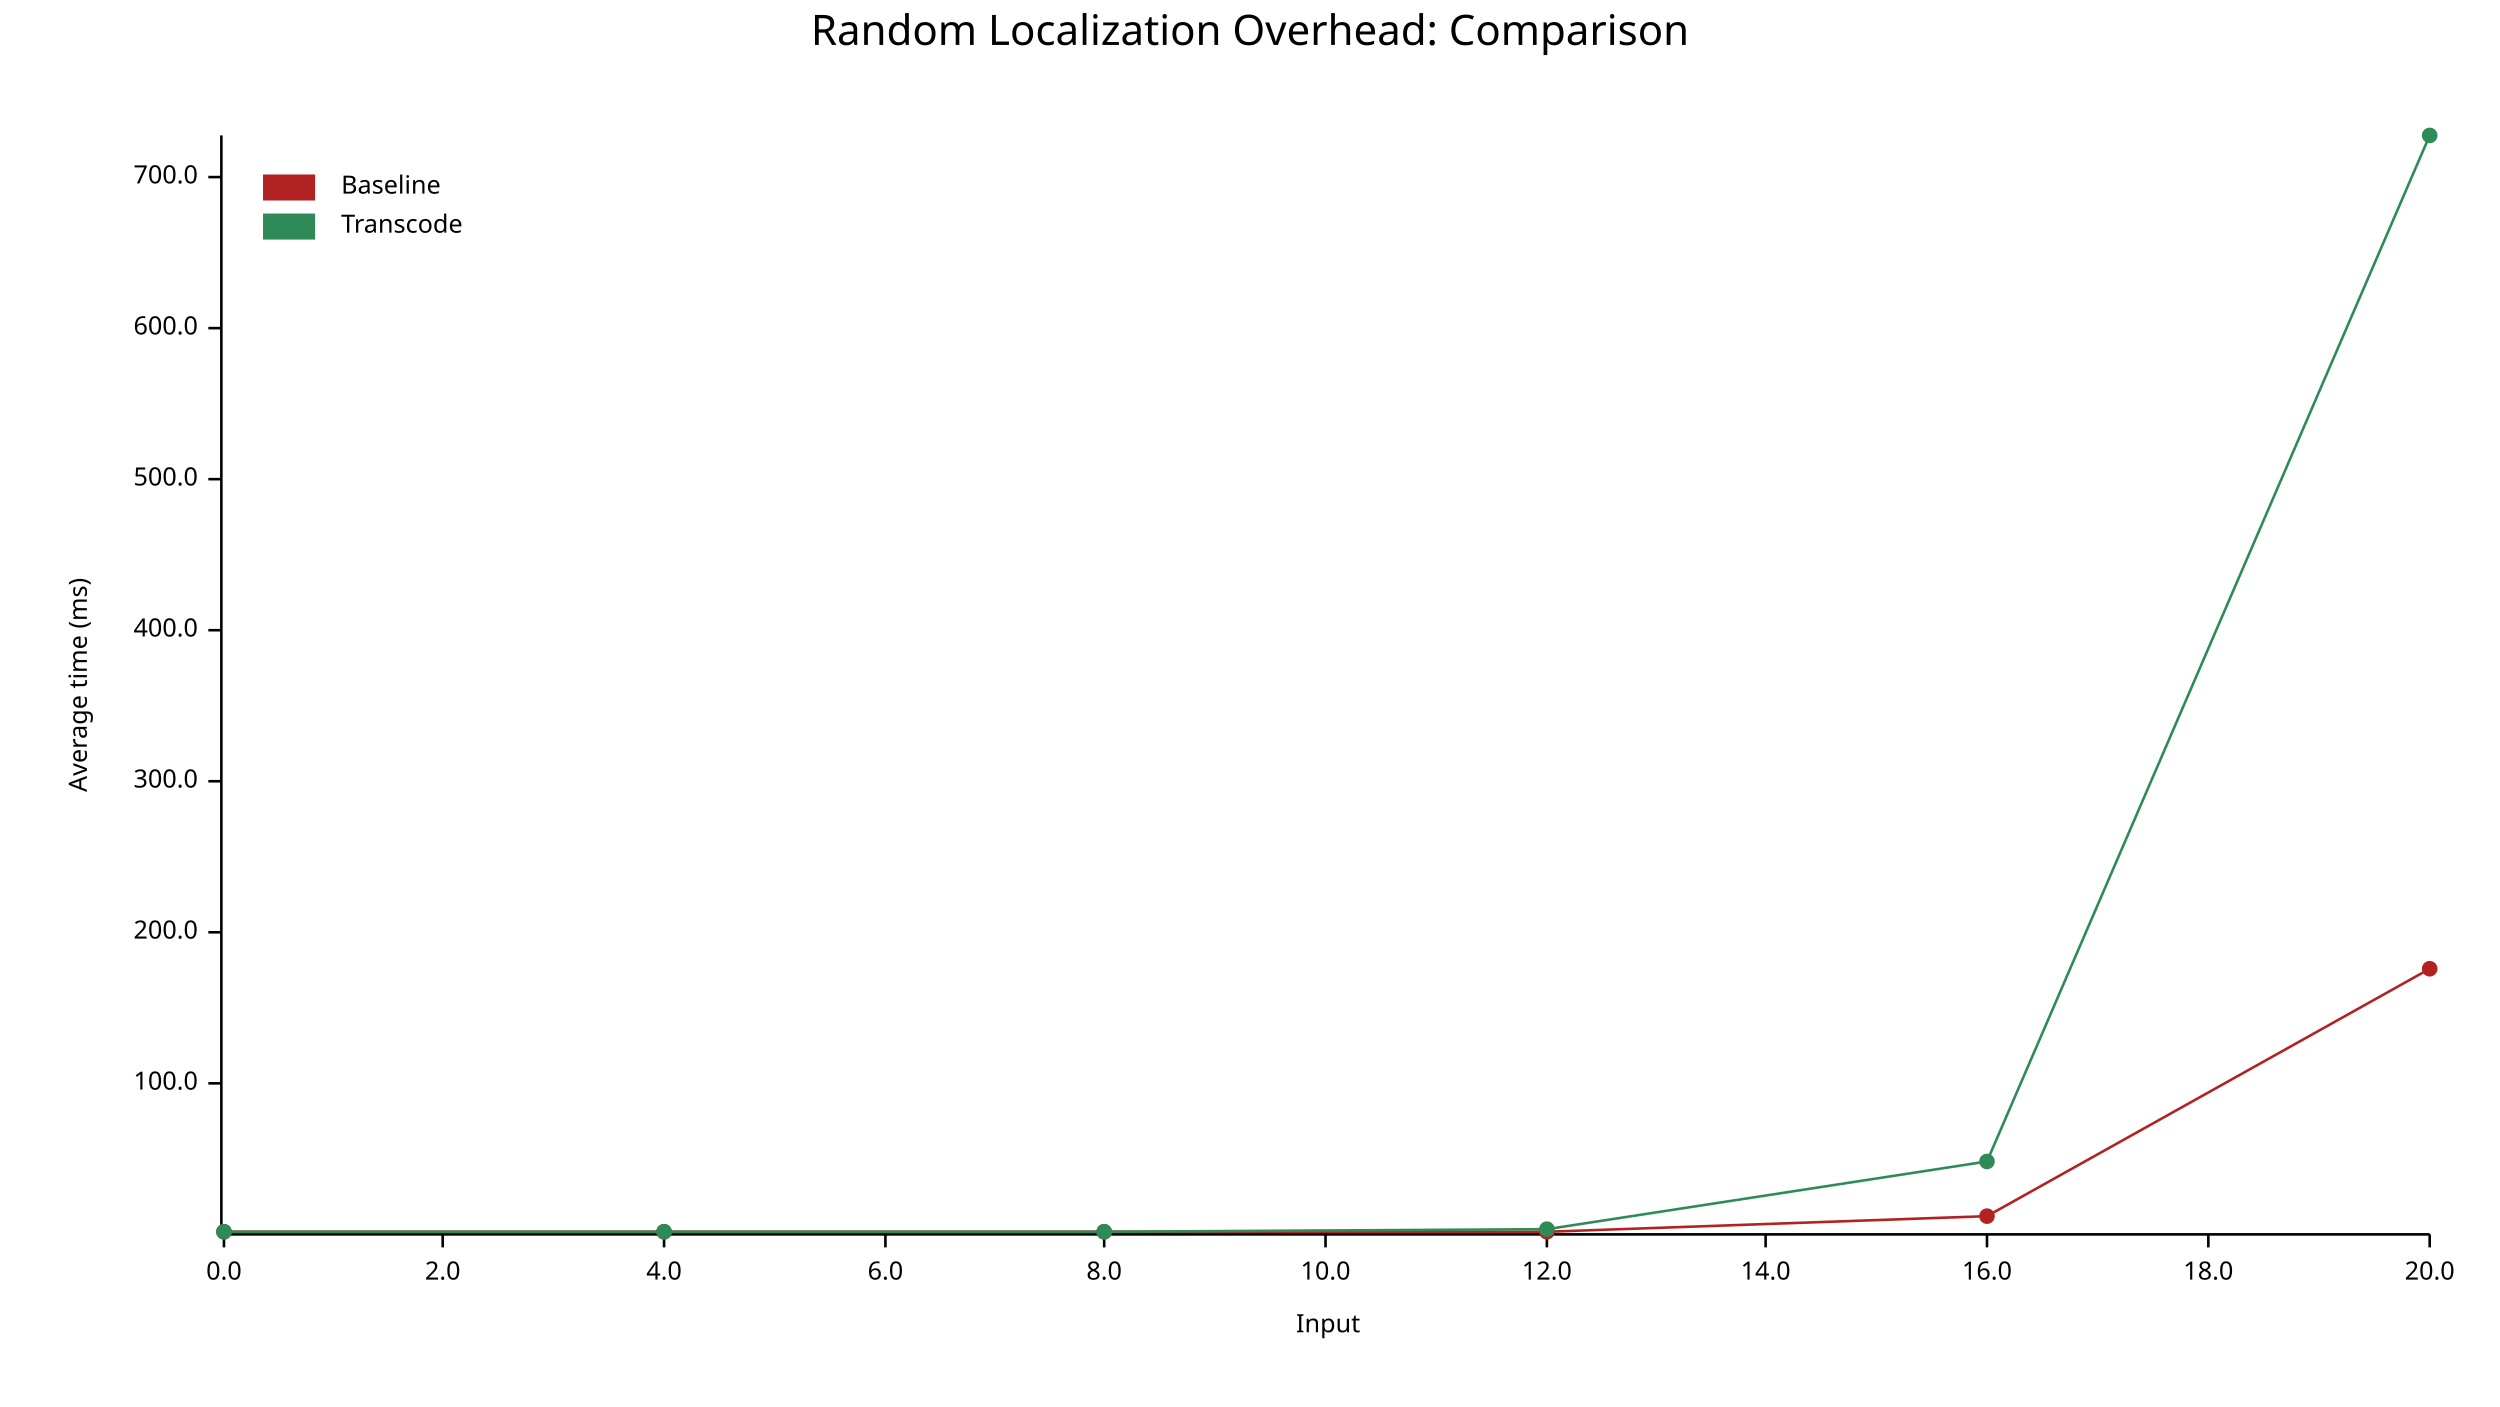
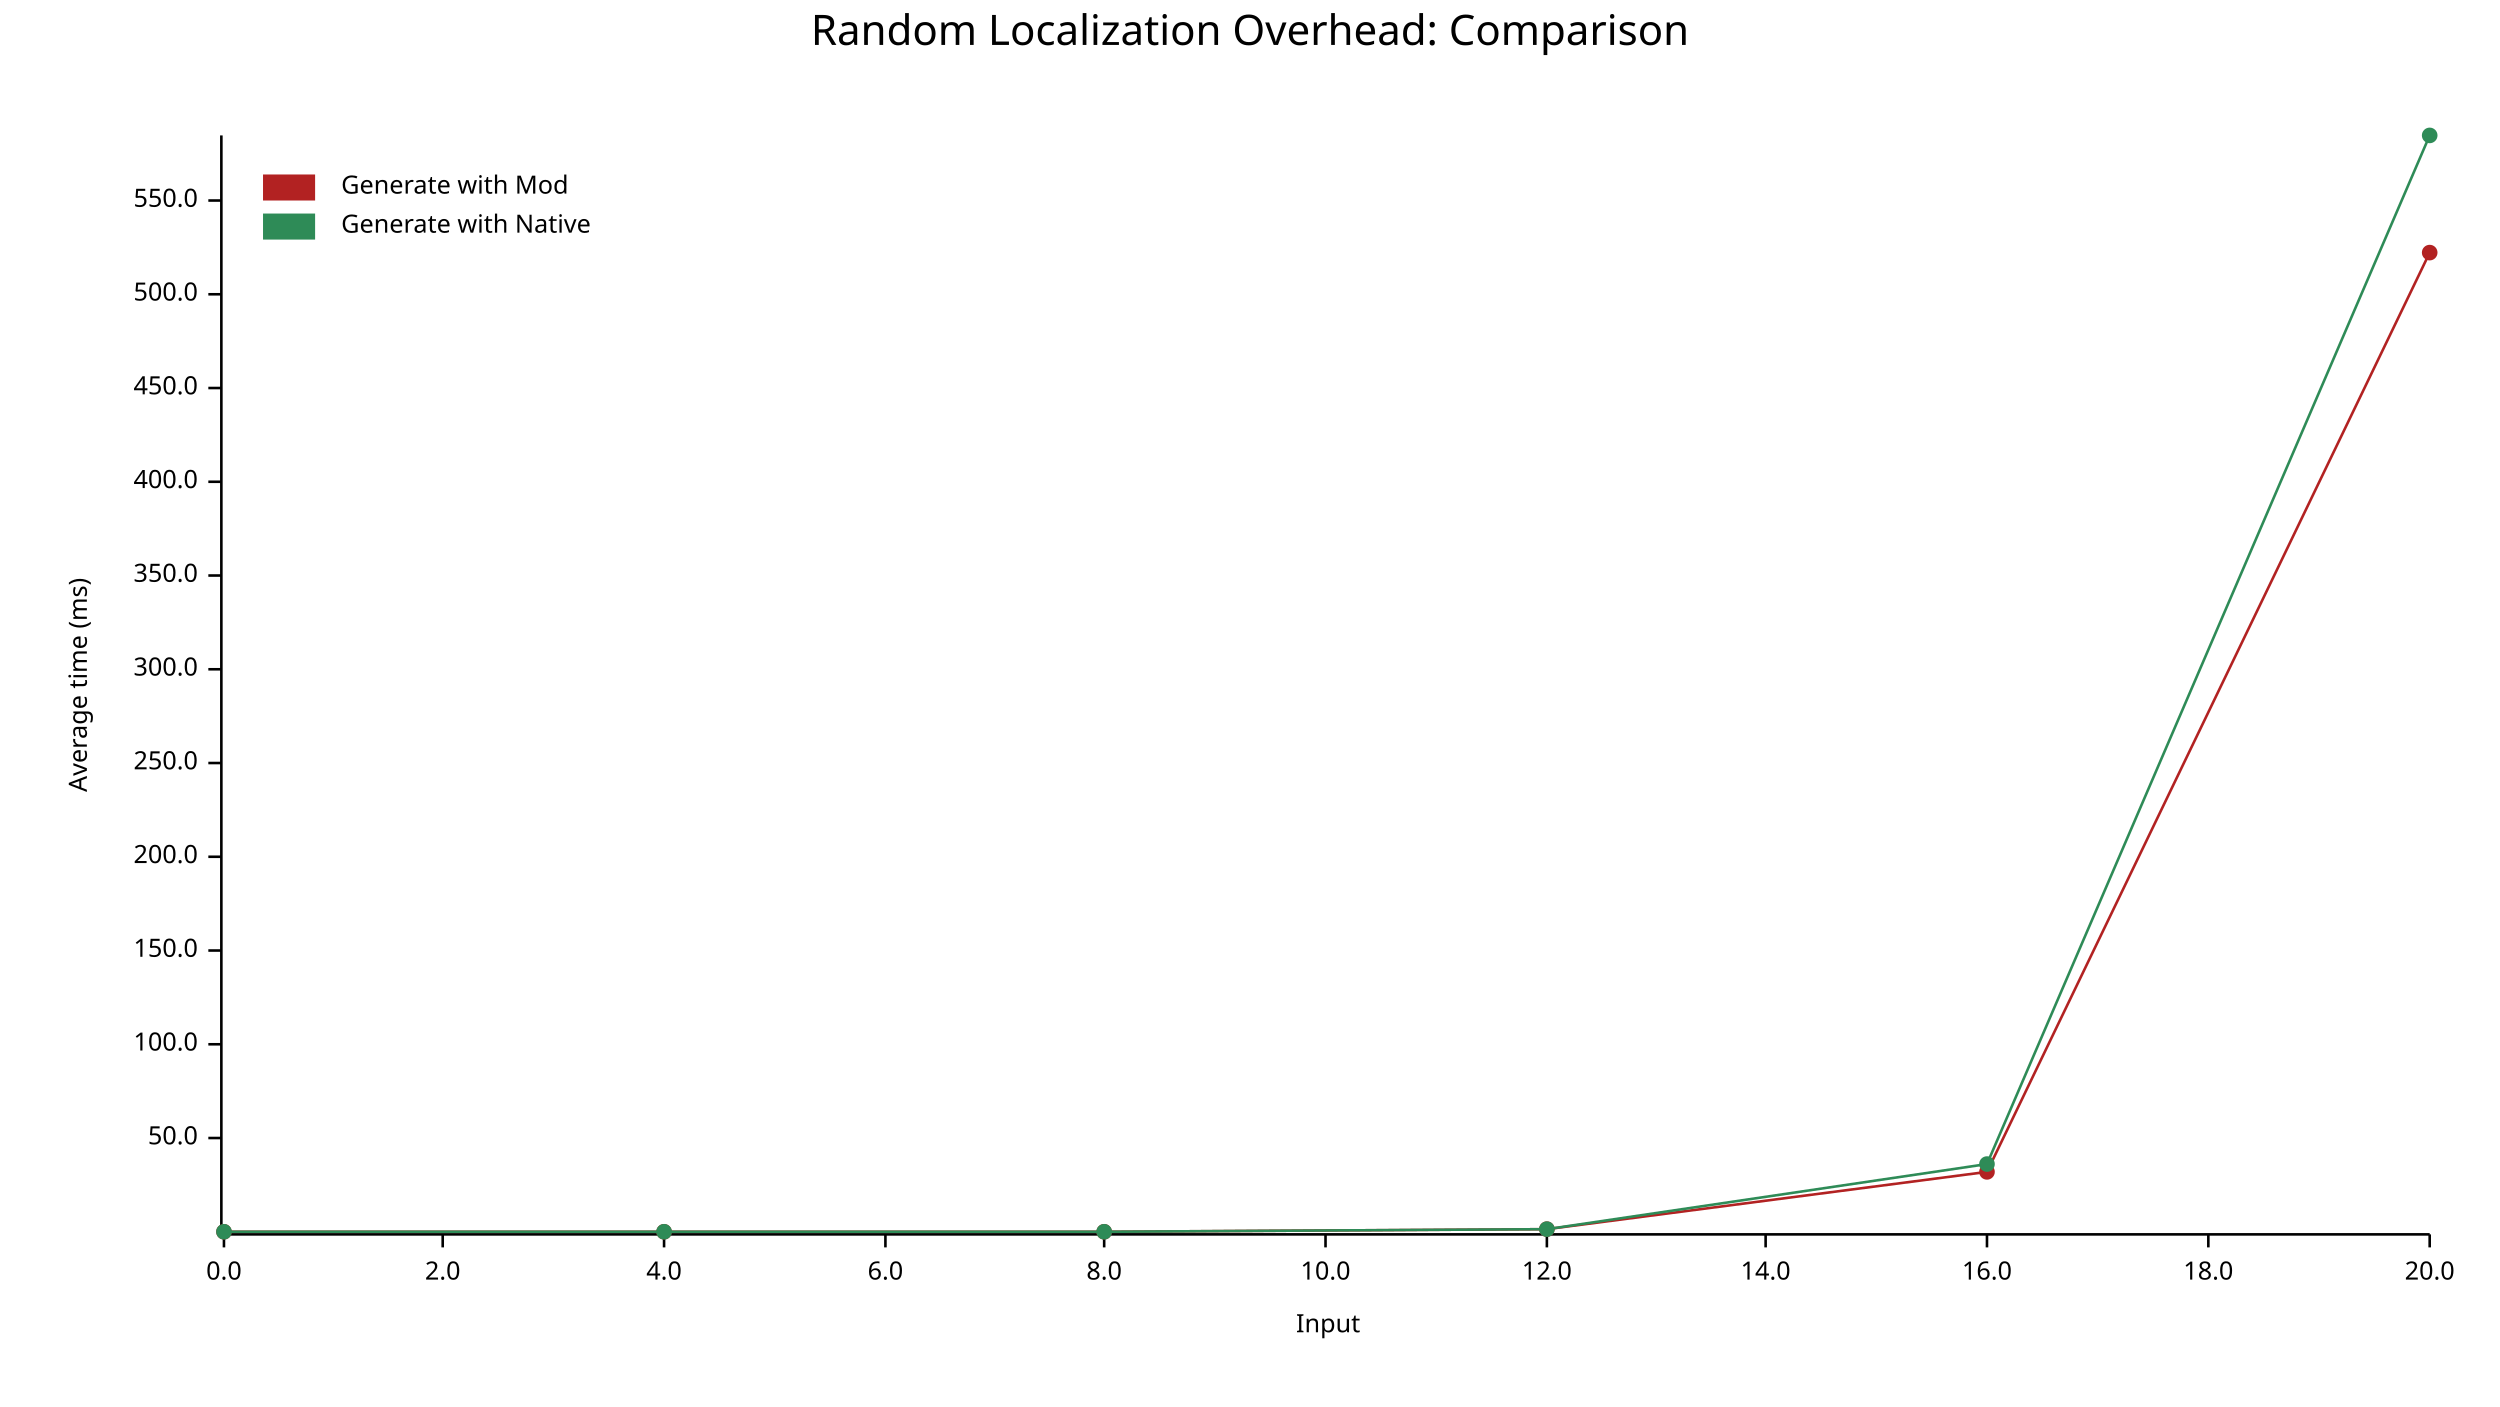
<svg xmlns="http://www.w3.org/2000/svg" width="960" height="540" viewBox="0 0 960 540">
  <text x="480" y="5" dy="0.76em" text-anchor="middle" font-family="sans-serif" font-size="16.129" opacity="1" fill="#000000">
Random Localization Overhead: Comparison
</text>
  <text x="26" y="263" dy="0.76em" text-anchor="middle" font-family="sans-serif" font-size="9.677" opacity="1" fill="#000000" transform="rotate(270, 26, 263)">
Average time (ms)
</text>
  <text x="510" y="514" dy="-0.5ex" text-anchor="middle" font-family="sans-serif" font-size="9.677" opacity="1" fill="#000000">
Input
</text>
  <polyline fill="none" opacity="1" stroke="#000000" stroke-width="1" points="85,52 85,473 " />
-   <text x="76" y="416" dy="0.5ex" text-anchor="end" font-family="sans-serif" font-size="9.677" opacity="1" fill="#000000">
+   <text x="76" y="437" dy="0.5ex" text-anchor="end" font-family="sans-serif" font-size="9.677" opacity="1" fill="#000000">
+ 50.0
+ </text>
+   <polyline fill="none" opacity="1" stroke="#000000" stroke-width="1" points="80,437 85,437 " />
+   <text x="76" y="401" dy="0.5ex" text-anchor="end" font-family="sans-serif" font-size="9.677" opacity="1" fill="#000000">
100.0
</text>
-   <polyline fill="none" opacity="1" stroke="#000000" stroke-width="1" points="80,416 85,416 " />
-   <text x="76" y="358" dy="0.5ex" text-anchor="end" font-family="sans-serif" font-size="9.677" opacity="1" fill="#000000">
+   <polyline fill="none" opacity="1" stroke="#000000" stroke-width="1" points="80,401 85,401 " />
+   <text x="76" y="365" dy="0.5ex" text-anchor="end" font-family="sans-serif" font-size="9.677" opacity="1" fill="#000000">
+ 150.0
+ </text>
+   <polyline fill="none" opacity="1" stroke="#000000" stroke-width="1" points="80,365 85,365 " />
+   <text x="76" y="329" dy="0.5ex" text-anchor="end" font-family="sans-serif" font-size="9.677" opacity="1" fill="#000000">
200.0
</text>
-   <polyline fill="none" opacity="1" stroke="#000000" stroke-width="1" points="80,358 85,358 " />
-   <text x="76" y="300" dy="0.5ex" text-anchor="end" font-family="sans-serif" font-size="9.677" opacity="1" fill="#000000">
+   <polyline fill="none" opacity="1" stroke="#000000" stroke-width="1" points="80,329 85,329 " />
+   <text x="76" y="293" dy="0.5ex" text-anchor="end" font-family="sans-serif" font-size="9.677" opacity="1" fill="#000000">
+ 250.0
+ </text>
+   <polyline fill="none" opacity="1" stroke="#000000" stroke-width="1" points="80,293 85,293 " />
+   <text x="76" y="257" dy="0.5ex" text-anchor="end" font-family="sans-serif" font-size="9.677" opacity="1" fill="#000000">
300.0
</text>
-   <polyline fill="none" opacity="1" stroke="#000000" stroke-width="1" points="80,300 85,300 " />
-   <text x="76" y="242" dy="0.5ex" text-anchor="end" font-family="sans-serif" font-size="9.677" opacity="1" fill="#000000">
+   <polyline fill="none" opacity="1" stroke="#000000" stroke-width="1" points="80,257 85,257 " />
+   <text x="76" y="221" dy="0.5ex" text-anchor="end" font-family="sans-serif" font-size="9.677" opacity="1" fill="#000000">
+ 350.0
+ </text>
+   <polyline fill="none" opacity="1" stroke="#000000" stroke-width="1" points="80,221 85,221 " />
+   <text x="76" y="185" dy="0.5ex" text-anchor="end" font-family="sans-serif" font-size="9.677" opacity="1" fill="#000000">
400.0
</text>
-   <polyline fill="none" opacity="1" stroke="#000000" stroke-width="1" points="80,242 85,242 " />
-   <text x="76" y="184" dy="0.5ex" text-anchor="end" font-family="sans-serif" font-size="9.677" opacity="1" fill="#000000">
+   <polyline fill="none" opacity="1" stroke="#000000" stroke-width="1" points="80,185 85,185 " />
+   <text x="76" y="149" dy="0.5ex" text-anchor="end" font-family="sans-serif" font-size="9.677" opacity="1" fill="#000000">
+ 450.0
+ </text>
+   <polyline fill="none" opacity="1" stroke="#000000" stroke-width="1" points="80,149 85,149 " />
+   <text x="76" y="113" dy="0.5ex" text-anchor="end" font-family="sans-serif" font-size="9.677" opacity="1" fill="#000000">
500.0
</text>
-   <polyline fill="none" opacity="1" stroke="#000000" stroke-width="1" points="80,184 85,184 " />
-   <text x="76" y="126" dy="0.5ex" text-anchor="end" font-family="sans-serif" font-size="9.677" opacity="1" fill="#000000">
- 600.0
+   <polyline fill="none" opacity="1" stroke="#000000" stroke-width="1" points="80,113 85,113 " />
+   <text x="76" y="77" dy="0.5ex" text-anchor="end" font-family="sans-serif" font-size="9.677" opacity="1" fill="#000000">
+ 550.0
</text>
-   <polyline fill="none" opacity="1" stroke="#000000" stroke-width="1" points="80,126 85,126 " />
-   <text x="76" y="68" dy="0.5ex" text-anchor="end" font-family="sans-serif" font-size="9.677" opacity="1" fill="#000000">
- 700.0
- </text>
-   <polyline fill="none" opacity="1" stroke="#000000" stroke-width="1" points="80,68 85,68 " />
+   <polyline fill="none" opacity="1" stroke="#000000" stroke-width="1" points="80,77 85,77 " />
  <polyline fill="none" opacity="1" stroke="#000000" stroke-width="1" points="86,474 933,474 " />
  <text x="86" y="484" dy="0.76em" text-anchor="middle" font-family="sans-serif" font-size="9.677" opacity="1" fill="#000000">
0.0
</text>
  <polyline fill="none" opacity="1" stroke="#000000" stroke-width="1" points="86,474 86,479 " />
  <text x="170" y="484" dy="0.76em" text-anchor="middle" font-family="sans-serif" font-size="9.677" opacity="1" fill="#000000">
2.0
</text>
  <polyline fill="none" opacity="1" stroke="#000000" stroke-width="1" points="170,474 170,479 " />
  <text x="255" y="484" dy="0.76em" text-anchor="middle" font-family="sans-serif" font-size="9.677" opacity="1" fill="#000000">
4.0
</text>
  <polyline fill="none" opacity="1" stroke="#000000" stroke-width="1" points="255,474 255,479 " />
  <text x="340" y="484" dy="0.76em" text-anchor="middle" font-family="sans-serif" font-size="9.677" opacity="1" fill="#000000">
6.0
</text>
  <polyline fill="none" opacity="1" stroke="#000000" stroke-width="1" points="340,474 340,479 " />
  <text x="424" y="484" dy="0.76em" text-anchor="middle" font-family="sans-serif" font-size="9.677" opacity="1" fill="#000000">
8.0
</text>
  <polyline fill="none" opacity="1" stroke="#000000" stroke-width="1" points="424,474 424,479 " />
  <text x="509" y="484" dy="0.76em" text-anchor="middle" font-family="sans-serif" font-size="9.677" opacity="1" fill="#000000">
10.0
</text>
  <polyline fill="none" opacity="1" stroke="#000000" stroke-width="1" points="509,474 509,479 " />
  <text x="594" y="484" dy="0.76em" text-anchor="middle" font-family="sans-serif" font-size="9.677" opacity="1" fill="#000000">
12.0
</text>
  <polyline fill="none" opacity="1" stroke="#000000" stroke-width="1" points="594,474 594,479 " />
  <text x="678" y="484" dy="0.76em" text-anchor="middle" font-family="sans-serif" font-size="9.677" opacity="1" fill="#000000">
14.0
</text>
  <polyline fill="none" opacity="1" stroke="#000000" stroke-width="1" points="678,474 678,479 " />
  <text x="763" y="484" dy="0.76em" text-anchor="middle" font-family="sans-serif" font-size="9.677" opacity="1" fill="#000000">
16.0
</text>
  <polyline fill="none" opacity="1" stroke="#000000" stroke-width="1" points="763,474 763,479 " />
  <text x="848" y="484" dy="0.76em" text-anchor="middle" font-family="sans-serif" font-size="9.677" opacity="1" fill="#000000">
18.0
</text>
  <polyline fill="none" opacity="1" stroke="#000000" stroke-width="1" points="848,474 848,479 " />
  <text x="933" y="484" dy="0.76em" text-anchor="middle" font-family="sans-serif" font-size="9.677" opacity="1" fill="#000000">
20.0
</text>
  <polyline fill="none" opacity="1" stroke="#000000" stroke-width="1" points="933,474 933,479 " />
  <circle cx="86" cy="473" r="3" opacity="1" fill="#B22222" stroke="none" stroke-width="1" />
  <circle cx="255" cy="473" r="3" opacity="1" fill="#B22222" stroke="none" stroke-width="1" />
  <circle cx="424" cy="473" r="3" opacity="1" fill="#B22222" stroke="none" stroke-width="1" />
-   <circle cx="594" cy="473" r="3" opacity="1" fill="#B22222" stroke="none" stroke-width="1" />
-   <circle cx="763" cy="467" r="3" opacity="1" fill="#B22222" stroke="none" stroke-width="1" />
-   <circle cx="933" cy="372" r="3" opacity="1" fill="#B22222" stroke="none" stroke-width="1" />
-   <polyline fill="none" opacity="1" stroke="#B22222" stroke-width="1" points="86,473 255,473 424,473 594,473 763,467 933,372 " />
+   <circle cx="594" cy="472" r="3" opacity="1" fill="#B22222" stroke="none" stroke-width="1" />
+   <circle cx="763" cy="450" r="3" opacity="1" fill="#B22222" stroke="none" stroke-width="1" />
+   <circle cx="933" cy="97" r="3" opacity="1" fill="#B22222" stroke="none" stroke-width="1" />
+   <polyline fill="none" opacity="1" stroke="#B22222" stroke-width="1" points="86,473 255,473 424,473 594,472 763,450 933,97 " />
  <circle cx="86" cy="473" r="3" opacity="1" fill="#2E8B57" stroke="none" stroke-width="1" />
  <circle cx="255" cy="473" r="3" opacity="1" fill="#2E8B57" stroke="none" stroke-width="1" />
  <circle cx="424" cy="473" r="3" opacity="1" fill="#2E8B57" stroke="none" stroke-width="1" />
  <circle cx="594" cy="472" r="3" opacity="1" fill="#2E8B57" stroke="none" stroke-width="1" />
-   <circle cx="763" cy="446" r="3" opacity="1" fill="#2E8B57" stroke="none" stroke-width="1" />
+   <circle cx="763" cy="447" r="3" opacity="1" fill="#2E8B57" stroke="none" stroke-width="1" />
  <circle cx="933" cy="52" r="3" opacity="1" fill="#2E8B57" stroke="none" stroke-width="1" />
-   <polyline fill="none" opacity="1" stroke="#2E8B57" stroke-width="1" points="86,473 255,473 424,473 594,472 763,446 933,52 " />
+   <polyline fill="none" opacity="1" stroke="#2E8B57" stroke-width="1" points="86,473 255,473 424,473 594,472 763,447 933,52 " />
  <text x="131" y="67" dy="0.76em" text-anchor="start" font-family="sans-serif" font-size="9.677" opacity="1" fill="#000000">
- Baseline
+ Generate with Mod
</text>
  <text x="131" y="82" dy="0.76em" text-anchor="start" font-family="sans-serif" font-size="9.677" opacity="1" fill="#000000">
- Transcode
+ Generate with Native
</text>
  <rect x="101" y="67" width="20" height="10" opacity="1" fill="#B22222" stroke="none" />
  <rect x="101" y="82" width="20" height="10" opacity="1" fill="#2E8B57" stroke="none" />
</svg>
